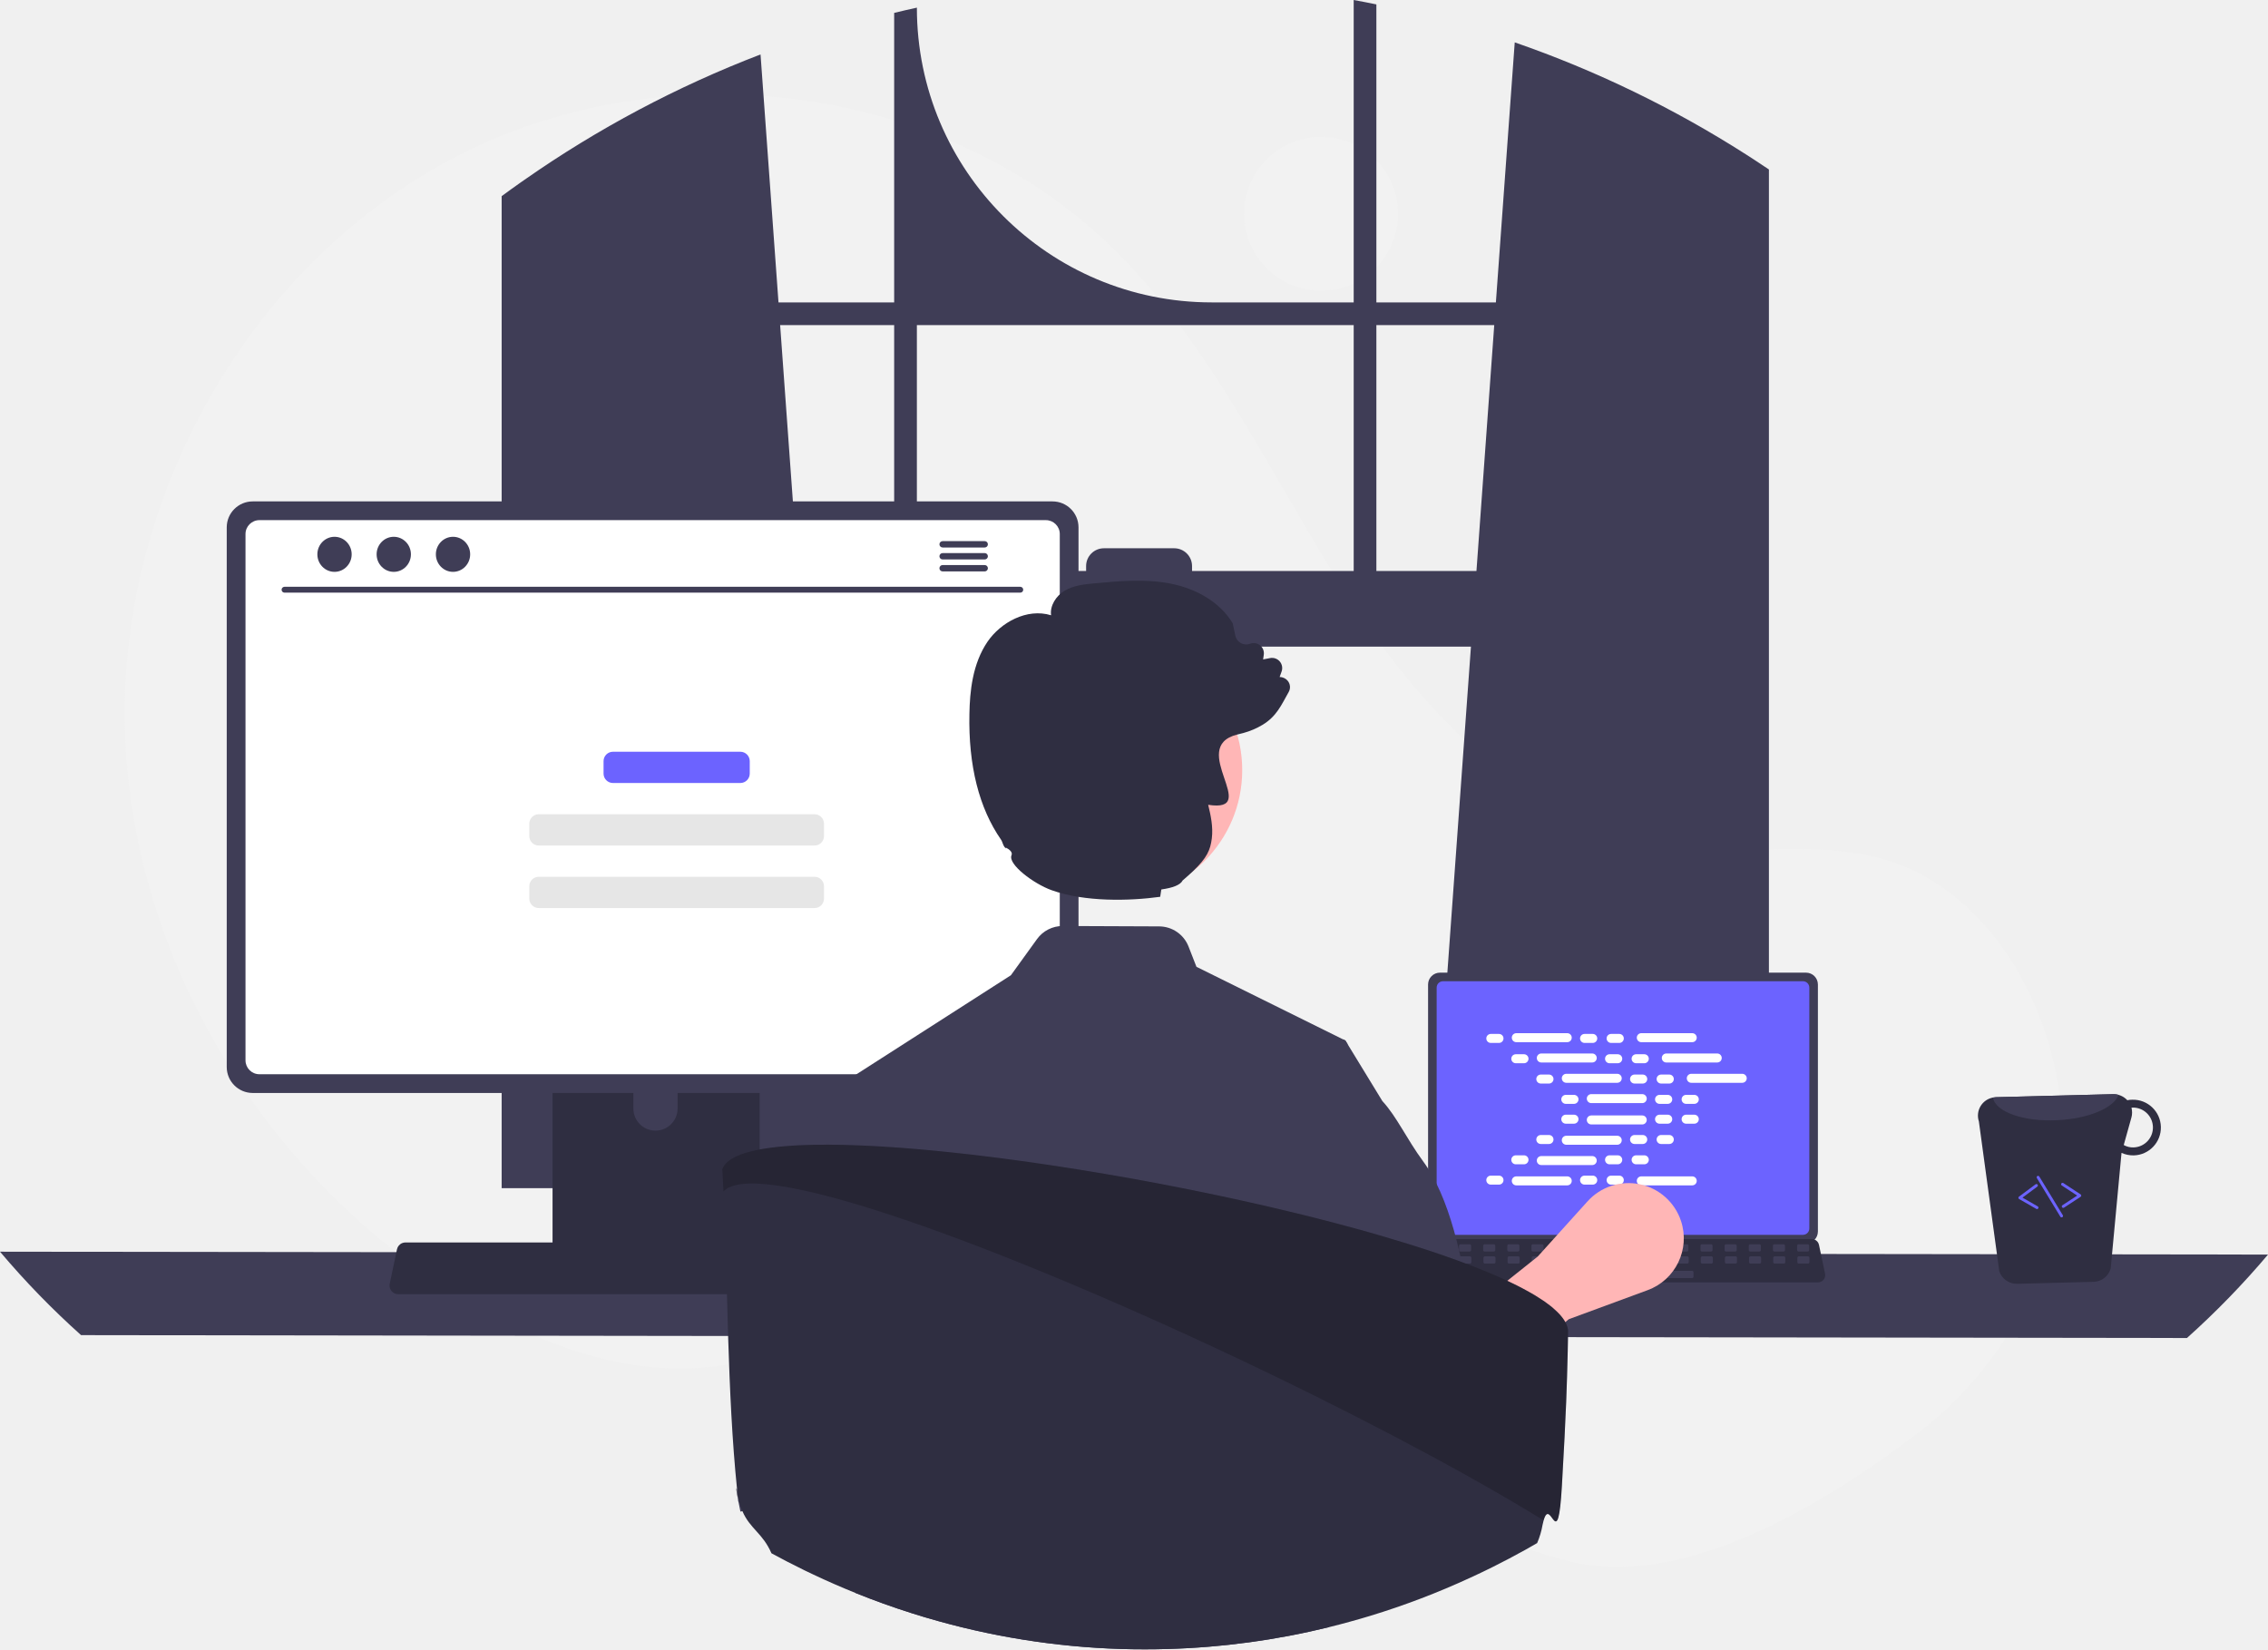
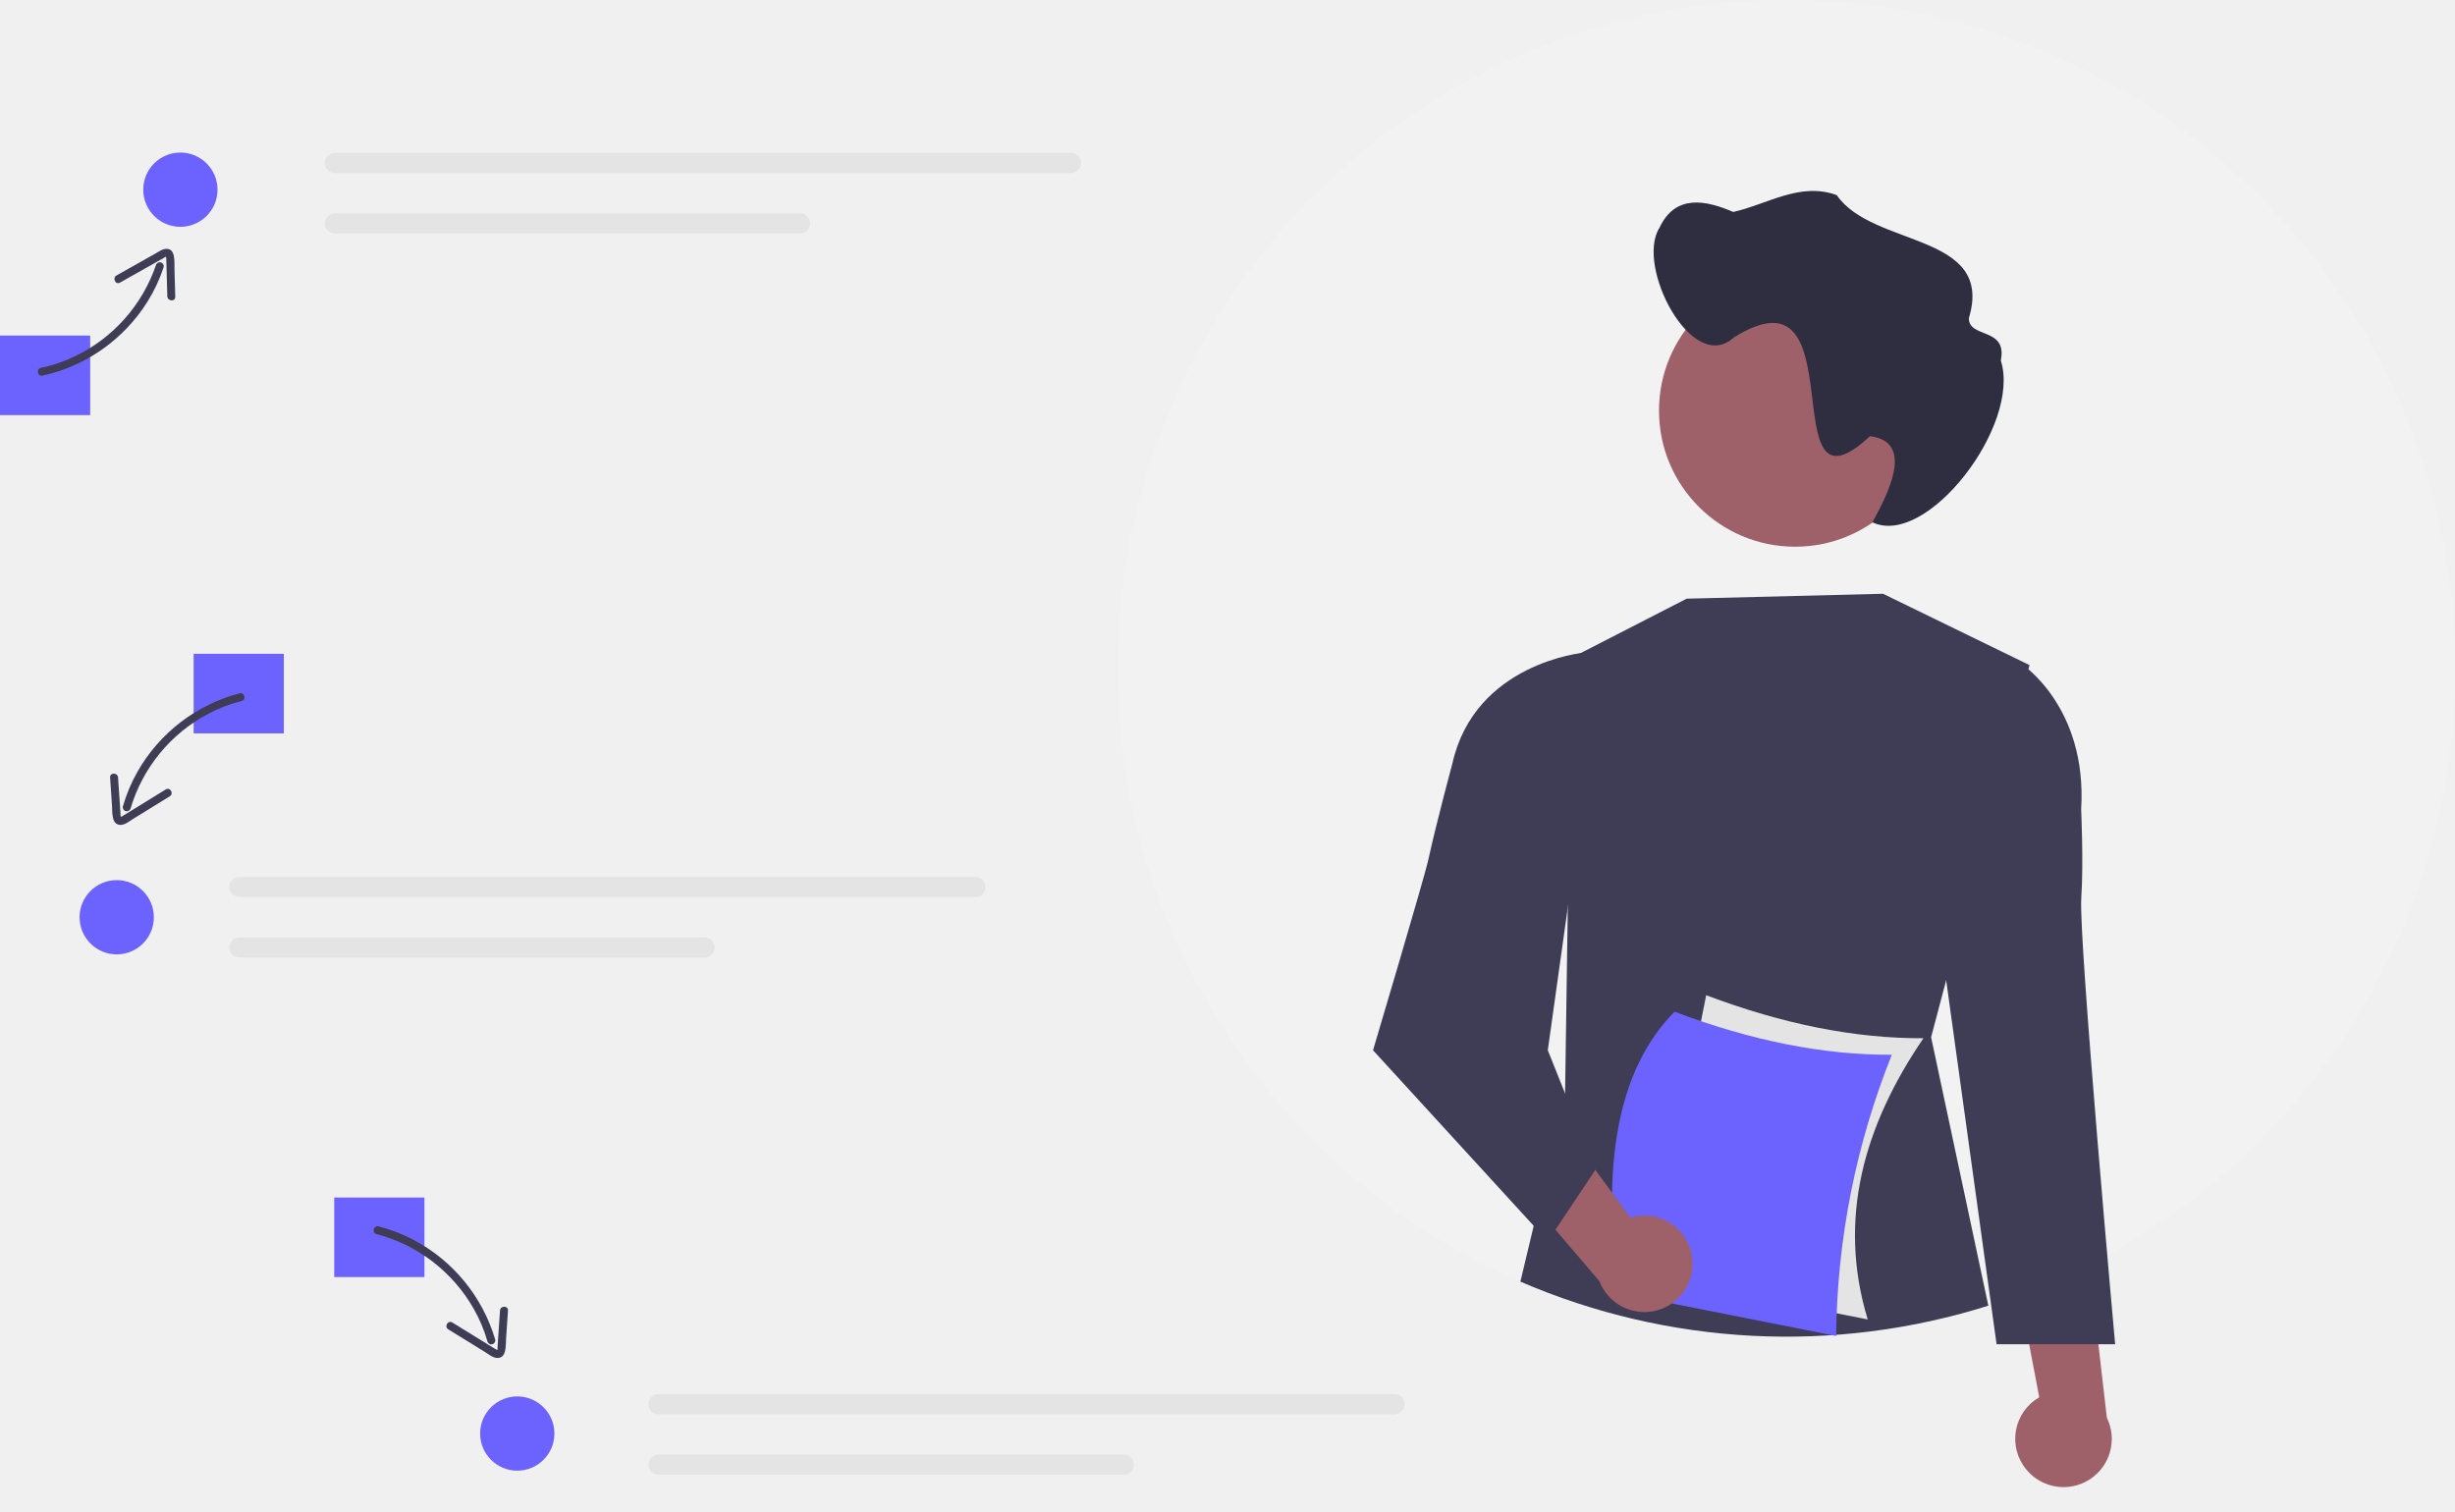
- <svg xmlns="http://www.w3.org/2000/svg" data-name="Layer 1" width="786.82" height="572.258" viewBox="0 0 786.82 572.258">
-   <circle cx="458.321" cy="74.182" r="26.701" fill="#f2f2f2" />
-   <path d="M872.038,661.023c39.688-30.229,58.644-81.025,46.776-129.482q-.442-1.806-.934-3.604c-7.867-28.763-27.332-56.101-55.7-65.291-23.82-7.717-49.82-1.783-74.669-4.851-48.781-6.024-86.601-45.494-113.211-86.819-26.611-41.325-47.062-87.583-82.422-121.724-58.285-56.275-153.362-68.391-225.627-31.76C293.987,254.121,247.955,335.391,249.918,416.386c1.963,80.995,50.046,158.432,119.875,199.517,25.652,15.093,55.321,25.785,84.848,22.044,25.62-3.246,48.899-17.013,74.399-21.1,40.091-6.426,79.927,11.701,114.603,32.824,34.676,21.123,68.17,46.16,107.574,55.952C789.478,715.131,836.881,687.801,872.038,661.023Z" transform="translate(-206.59 -163.8711)" fill="#f2f2f2" />
-   <path d="M815.016,219.191c-.87-.58-1.75-1.13-2.62-1.69a380.24,380.24,0,0,0-80.31-38.93l-6.54,90.22h-41.46v-103.39c-2.61-.54-5.24-1.05-7.87-1.53v104.92H626.946A102.27,102.27,0,0,1,524.676,166.521v-0c-2.64.57-5.26,1.18-7.88,1.83v100.44h-40.13l-6.23-86.03a380.858,380.858,0,0,0-81.94,43.53c-.44.3-.88.61-1.31.91-2.21,1.55-4.39,3.13-6.56,4.73v344.19h118.27l-2.09-28.95-11.5-158.95h231.59l-11.5,158.95-2.09,28.95h116.96v-353.45Q817.656,220.901,815.016,219.191Zm-298.22,142.78h-33.39l-6.17-85.3h39.56Zm159.42,0h-56.08v-1.69a6.18,6.18,0,0,0-6.19-6.18h-24.38a6.178,6.178,0,0,0-6.18,6.18v1.69h-58.71v-85.3h151.54Zm7.87,0v-85.3h40.89l-6.17,85.3Z" transform="translate(-206.59 -163.8711)" fill="#3f3d56" />
-   <path d="M206.59,598.162a289.003,289.003,0,0,0,28.12,28.95l730.58,1a289.003,289.003,0,0,0,28.12-28.95Z" transform="translate(-206.59 -163.8711)" fill="#3f3d56" />
-   <path d="M702.02,505.462v85.704a4.122,4.122,0,0,0,4.119,4.119H833.143a4.122,4.122,0,0,0,4.119-4.119v-85.704a4.124,4.124,0,0,0-4.119-4.115H706.139A4.124,4.124,0,0,0,702.02,505.462Z" transform="translate(-206.59 -163.8711)" fill="#3f3d56" />
-   <path d="M704.999,506.529V590.109a2.205,2.205,0,0,0,2.201,2.201H832.086a2.205,2.205,0,0,0,2.201-2.201V506.529a2.206,2.206,0,0,0-2.201-2.206H707.201A2.206,2.206,0,0,0,704.999,506.529Z" transform="translate(-206.59 -163.8711)" fill="#6c63ff" />
-   <path d="M699.364,607.881a2.47,2.47,0,0,0,1.943.93H837.299a2.502,2.502,0,0,0,2.446-3.016l-2.111-10.027a2.507,2.507,0,0,0-1.558-1.818,2.425,2.425,0,0,0-.888-.168H703.41a2.424,2.424,0,0,0-.888.168,2.507,2.507,0,0,0-1.558,1.818l-2.111,10.027A2.501,2.501,0,0,0,699.364,607.881Z" transform="translate(-206.59 -163.8711)" fill="#2f2e41" />
-   <rect x="830.034" y="595.588" width="4.188" height="2.513" rx="0.488" transform="translate(1457.666 1029.819) rotate(-180)" fill="#3f3d56" />
-   <rect x="821.657" y="595.588" width="4.188" height="2.513" rx="0.488" transform="translate(1440.912 1029.819) rotate(-180)" fill="#3f3d56" />
-   <rect x="813.28" y="595.588" width="4.188" height="2.513" rx="0.488" transform="translate(1424.158 1029.819) rotate(-180)" fill="#3f3d56" />
-   <rect x="804.903" y="595.588" width="4.188" height="2.513" rx="0.488" transform="translate(1407.404 1029.819) rotate(-180)" fill="#3f3d56" />
-   <rect x="796.526" y="595.588" width="4.188" height="2.513" rx="0.488" transform="translate(1390.65 1029.819) rotate(-180)" fill="#3f3d56" />
-   <rect x="788.149" y="595.588" width="4.188" height="2.513" rx="0.488" transform="translate(1373.896 1029.819) rotate(-180)" fill="#3f3d56" />
-   <rect x="779.772" y="595.588" width="4.188" height="2.513" rx="0.488" transform="translate(1357.142 1029.819) rotate(-180)" fill="#3f3d56" />
-   <rect x="771.395" y="595.588" width="4.188" height="2.513" rx="0.488" transform="translate(1340.388 1029.819) rotate(-180)" fill="#3f3d56" />
-   <rect x="763.018" y="595.588" width="4.188" height="2.513" rx="0.488" transform="translate(1323.634 1029.819) rotate(-180)" fill="#3f3d56" />
-   <rect x="754.641" y="595.588" width="4.188" height="2.513" rx="0.488" transform="translate(1306.88 1029.819) rotate(-180)" fill="#3f3d56" />
-   <rect x="746.264" y="595.588" width="4.188" height="2.513" rx="0.488" transform="translate(1290.126 1029.819) rotate(-180)" fill="#3f3d56" />
-   <rect x="737.887" y="595.588" width="4.188" height="2.513" rx="0.488" transform="translate(1273.372 1029.819) rotate(-180)" fill="#3f3d56" />
-   <rect x="729.51" y="595.588" width="4.188" height="2.513" rx="0.488" transform="translate(1256.618 1029.819) rotate(-180)" fill="#3f3d56" />
-   <rect x="721.133" y="595.588" width="4.188" height="2.513" rx="0.488" transform="translate(1239.865 1029.819) rotate(-180)" fill="#3f3d56" />
-   <rect x="712.756" y="595.588" width="4.188" height="2.513" rx="0.488" transform="translate(1223.111 1029.819) rotate(-180)" fill="#3f3d56" />
-   <rect x="704.379" y="595.588" width="4.188" height="2.513" rx="0.488" transform="translate(1206.357 1029.819) rotate(-180)" fill="#3f3d56" />
-   <rect x="830.133" y="599.777" width="4.188" height="2.513" rx="0.488" transform="translate(1457.864 1038.196) rotate(-180)" fill="#3f3d56" />
-   <rect x="821.756" y="599.777" width="4.188" height="2.513" rx="0.488" transform="translate(1441.11 1038.196) rotate(-180)" fill="#3f3d56" />
-   <rect x="813.379" y="599.777" width="4.188" height="2.513" rx="0.488" transform="translate(1424.356 1038.196) rotate(-180)" fill="#3f3d56" />
-   <rect x="805.002" y="599.777" width="4.188" height="2.513" rx="0.488" transform="translate(1407.602 1038.196) rotate(-180)" fill="#3f3d56" />
-   <rect x="796.625" y="599.777" width="4.188" height="2.513" rx="0.488" transform="translate(1390.848 1038.196) rotate(-180)" fill="#3f3d56" />
-   <rect x="788.248" y="599.777" width="4.188" height="2.513" rx="0.488" transform="translate(1374.094 1038.196) rotate(-180)" fill="#3f3d56" />
-   <rect x="779.871" y="599.777" width="4.188" height="2.513" rx="0.488" transform="translate(1357.34 1038.196) rotate(-180)" fill="#3f3d56" />
-   <rect x="771.494" y="599.777" width="4.188" height="2.513" rx="0.488" transform="translate(1340.586 1038.196) rotate(-180)" fill="#3f3d56" />
-   <rect x="763.117" y="599.777" width="4.188" height="2.513" rx="0.488" transform="translate(1323.832 1038.196) rotate(-180)" fill="#3f3d56" />
-   <rect x="754.74" y="599.777" width="4.188" height="2.513" rx="0.488" transform="translate(1307.078 1038.196) rotate(-180)" fill="#3f3d56" />
-   <rect x="746.363" y="599.777" width="4.188" height="2.513" rx="0.488" transform="translate(1290.324 1038.196) rotate(-180)" fill="#3f3d56" />
-   <rect x="737.986" y="599.777" width="4.188" height="2.513" rx="0.488" transform="translate(1273.57 1038.196) rotate(-180)" fill="#3f3d56" />
-   <rect x="729.609" y="599.777" width="4.188" height="2.513" rx="0.488" transform="translate(1256.816 1038.196) rotate(-180)" fill="#3f3d56" />
-   <rect x="721.232" y="599.777" width="4.188" height="2.513" rx="0.488" transform="translate(1240.062 1038.196) rotate(-180)" fill="#3f3d56" />
-   <rect x="712.855" y="599.777" width="4.188" height="2.513" rx="0.488" transform="translate(1223.309 1038.196) rotate(-180)" fill="#3f3d56" />
-   <rect x="704.478" y="599.777" width="4.188" height="2.513" rx="0.488" transform="translate(1206.555 1038.196) rotate(-180)" fill="#3f3d56" />
-   <rect x="760.604" y="604.803" width="33.508" height="2.513" rx="0.488" transform="translate(1348.126 1048.248) rotate(-180)" fill="#3f3d56" />
-   <rect x="515.631" y="358.737" width="5.966" height="3.122" rx="1.561" fill="#fff" />
-   <rect x="548.154" y="358.737" width="5.966" height="3.122" rx="1.561" fill="#fff" />
-   <rect x="557.369" y="358.737" width="5.966" height="3.122" rx="1.561" fill="#fff" />
-   <rect x="524.477" y="358.477" width="20.796" height="3.122" rx="1.561" fill="#fff" />
-   <rect x="567.841" y="358.477" width="20.796" height="3.122" rx="1.561" fill="#fff" />
-   <rect x="524.304" y="365.784" width="5.966" height="3.122" rx="1.561" fill="#fff" />
-   <rect x="556.827" y="365.784" width="5.966" height="3.122" rx="1.561" fill="#fff" />
-   <rect x="566.042" y="365.784" width="5.966" height="3.122" rx="1.561" fill="#fff" />
-   <rect x="533.15" y="365.523" width="20.796" height="3.122" rx="1.561" fill="#fff" />
-   <rect x="576.514" y="365.523" width="20.796" height="3.122" rx="1.561" fill="#fff" />
-   <rect x="532.977" y="372.83" width="5.966" height="3.122" rx="1.561" fill="#fff" />
-   <rect x="565.5" y="372.83" width="5.966" height="3.122" rx="1.561" fill="#fff" />
-   <rect x="574.715" y="372.83" width="5.966" height="3.122" rx="1.561" fill="#fff" />
-   <rect x="541.823" y="372.57" width="20.796" height="3.122" rx="1.561" fill="#fff" />
-   <rect x="585.187" y="372.57" width="20.796" height="3.122" rx="1.561" fill="#fff" />
-   <rect x="541.649" y="379.877" width="5.966" height="3.122" rx="1.561" fill="#fff" />
-   <rect x="574.172" y="379.877" width="5.966" height="3.122" rx="1.561" fill="#fff" />
-   <rect x="583.387" y="379.877" width="5.966" height="3.122" rx="1.561" fill="#fff" />
-   <rect x="550.496" y="379.617" width="20.796" height="3.122" rx="1.561" fill="#fff" />
-   <rect x="548.154" y="407.898" width="5.966" height="3.122" rx="1.561" fill="#fff" />
-   <rect x="557.369" y="407.898" width="5.966" height="3.122" rx="1.561" fill="#fff" />
-   <rect x="567.841" y="408.158" width="20.796" height="3.122" rx="1.561" fill="#fff" />
-   <rect x="515.631" y="407.898" width="5.966" height="3.122" rx="1.561" fill="#fff" />
-   <rect x="524.477" y="408.158" width="20.796" height="3.122" rx="1.561" fill="#fff" />
-   <rect x="524.304" y="400.851" width="5.966" height="3.122" rx="1.561" fill="#fff" />
-   <rect x="556.827" y="400.851" width="5.966" height="3.122" rx="1.561" fill="#fff" />
-   <rect x="566.042" y="400.851" width="5.966" height="3.122" rx="1.561" fill="#fff" />
-   <rect x="533.15" y="401.111" width="20.796" height="3.122" rx="1.561" fill="#fff" />
-   <rect x="532.977" y="393.804" width="5.966" height="3.122" rx="1.561" fill="#fff" />
-   <rect x="565.5" y="393.804" width="5.966" height="3.122" rx="1.561" fill="#fff" />
-   <rect x="574.715" y="393.804" width="5.966" height="3.122" rx="1.561" fill="#fff" />
-   <rect x="541.823" y="394.064" width="20.796" height="3.122" rx="1.561" fill="#fff" />
-   <rect x="541.649" y="386.758" width="5.966" height="3.122" rx="1.561" fill="#fff" />
-   <rect x="574.172" y="386.758" width="5.966" height="3.122" rx="1.561" fill="#fff" />
-   <rect x="583.387" y="386.758" width="5.966" height="3.122" rx="1.561" fill="#fff" />
-   <rect x="550.496" y="387.018" width="20.796" height="3.122" rx="1.561" fill="#fff" />
-   <path d="M711.507,654.353l-13.35-21.102,41.902-33.403,17.295-19.161a19.161,19.161,0,0,1,32.418,6.828h0a19.161,19.161,0,0,1-11.57,23.991l-27.349,10.075Z" transform="translate(-206.59 -163.8711)" fill="#ffb6b6" />
-   <path d="M398.28,501.352v102.56h71.85v-102.56a3.448,3.448,0,0,0-2.43-3.3,3.175,3.175,0,0,0-1.03-.16H401.75A3.463,3.463,0,0,0,398.28,501.352Zm28.04,35.24a7.67,7.67,0,0,1,15.34,0v11.9a7.67,7.67,0,0,1-15.34,0Z" transform="translate(-206.59 -163.8711)" fill="#2f2e41" />
-   <path d="M398.06,600.632v9.89a1.946,1.946,0,0,0,1.93,1.94h68.43a1.94,1.94,0,0,0,1.93-1.94v-9.89Z" transform="translate(-206.59 -163.8711)" fill="#3f3d56" />
-   <path d="M285.25,346.832V534.092a9.007,9.007,0,0,0,9,9h277.5a9.007,9.007,0,0,0,9-9V346.832a9.011,9.011,0,0,0-9-8.99H294.25A9.012,9.012,0,0,0,285.25,346.832Z" transform="translate(-206.59 -163.8711)" fill="#3f3d56" />
-   <path d="M291.76,349.162v182.62a4.818,4.818,0,0,0,4.81,4.81H569.44a4.818,4.818,0,0,0,4.81-4.81v-182.62a4.82,4.82,0,0,0-4.81-4.82H296.57A4.821,4.821,0,0,0,291.76,349.162Z" transform="translate(-206.59 -163.8711)" fill="#fff" />
-   <path d="M342.4,611.792a2.948,2.948,0,0,0,2.32,1.11h162.34a2.987,2.987,0,0,0,2.92-3.6l-2.52-11.97a2.993,2.993,0,0,0-1.86-2.17,2.895,2.895,0,0,0-1.06-.2H347.23a2.894,2.894,0,0,0-1.06.2,2.992,2.992,0,0,0-1.86,2.17l-2.52,11.97A2.985,2.985,0,0,0,342.4,611.792Z" transform="translate(-206.59 -163.8711)" fill="#2f2e41" />
-   <path d="M560.585,369.499H305.261a1.016,1.016,0,0,1,0-2.031H560.585a1.016,1.016,0,0,1,0,2.031Z" transform="translate(-206.59 -163.8711)" fill="#3f3d56" />
-   <ellipse cx="116.051" cy="192.33" rx="5.95" ry="6.083" fill="#3f3d56" />
-   <ellipse cx="136.607" cy="192.33" rx="5.95" ry="6.083" fill="#3f3d56" />
-   <ellipse cx="157.163" cy="192.33" rx="5.95" ry="6.083" fill="#3f3d56" />
-   <path d="M548.206,351.622h-14.6a1.105,1.105,0,0,0,0,2.21h14.6a1.105,1.105,0,0,0,0-2.21Z" transform="translate(-206.59 -163.8711)" fill="#3f3d56" />
-   <path d="M548.206,355.772h-14.6a1.105,1.105,0,0,0,0,2.21h14.6a1.105,1.105,0,0,0,0-2.21Z" transform="translate(-206.59 -163.8711)" fill="#3f3d56" />
-   <path d="M548.206,359.922h-14.6a1.105,1.105,0,0,0,0,2.21h14.6a1.105,1.105,0,0,0,0-2.21Z" transform="translate(-206.59 -163.8711)" fill="#3f3d56" />
-   <path d="M900.186,604.972a6.416,6.416,0,0,0,6.183,4.331l26.492-.682a6.329,6.329,0,0,0,5.981-4.657l3.749-40.087a9.794,9.794,0,0,0,4.238.871,9.661,9.661,0,1,0-.485-19.317,8.184,8.184,0,0,0-1.736.181,6.548,6.548,0,0,0-4.874-2.103l-40.751,1.052a5.853,5.853,0,0,0-1.005.125,6.365,6.365,0,0,0-4.873,8.265Zm43.173-43.817,2.668-9.553a6.506,6.506,0,0,0,.02-3.375c.129-0.0.244-.062.373-.062a6.91,6.91,0,0,1,.324,13.817A6.505,6.505,0,0,1,943.359,561.156Z" transform="translate(-206.59 -163.8711)" fill="#2f2e41" />
-   <path d="M897.978,544.686c.868,4.964,10.629,8.454,22.366,7.847,10.793-.497,19.617-4.287,21.234-8.778a6.025,6.025,0,0,0-1.844-.246l-40.751,1.052A5.853,5.853,0,0,0,897.978,544.686Z" transform="translate(-206.59 -163.8711)" fill="#3f3d56" />
-   <path d="M922.494,582.944a.497.497,0,0,0,.151-.066l5.753-3.766a.499.499,0,0,0,0-.836l-5.98-3.917a.5.5,0,1,0-.548.836l5.341,3.498-5.114,3.348a.5.5,0,0,0,.396.903Z" transform="translate(-206.59 -163.8711)" fill="#6c63ff" />
-   <path d="M913.408,583.363a.5.5,0,0,0,.126-.918l-5.303-3.04,5.126-3.807a.5.5,0,1,0-.596-.802l-5.739,4.263a.5.5,0,0,0,.049.835l5.965,3.42A.5.5,0,0,0,913.408,583.363Z" transform="translate(-206.59 -163.8711)" fill="#6c63ff" />
-   <path d="M921.922,586.244a.482.482,0,0,0,.137-.058.5.5,0,0,0,.168-.687l-8.155-13.408a.5.5,0,0,0-.854.521l8.155,13.408A.5.5,0,0,0,921.922,586.244Z" transform="translate(-206.59 -163.8711)" fill="#6c63ff" />
-   <rect x="209.385" y="260.827" width="50.719" height="10.846" rx="3.264" fill="#6c63ff" />
-   <rect x="183.626" y="282.519" width="102.236" height="10.846" rx="3.264" fill="#e6e6e6" />
-   <rect x="183.626" y="304.21" width="102.236" height="10.846" rx="3.264" fill="#e6e6e6" />
-   <path d="M497.301,540.717l.217.684.011.023,6.525,19.838,7.506,22.861,14.123,42.961.137,6.673v.023l1.049,53.684-2.909,7.278,3.274,11.932s-1.506-18.037-9.582-7.679c-4.574,5.886-9.925,11.91-14.317,17.556q9.6,3.884,19.507,7.027c1.426.456,2.863.89,4.301,1.323q.462.137.924.274a266.863,266.863,0,0,0,67.351,10.826c1.186.034,2.35.057,3.479.08.399.011.787.023,1.175.023,1.278.011,2.544.023,3.822.023q3.867,0,7.7-.114a266.853,266.853,0,0,0,56.091-7.586c-.125-7.586-.468-16.45-.958-25.918-.228-4.643-5.35-9.674-5.658-14.533-.217-3.65,4.381-7.084,4.141-10.792-1.551-22.827-3.491-14.064-4.928-30.229q-.222-2.379-.411-4.552c-.924-10.381-1.563-16.872-1.563-16.872l6.137-38.683,9.639-60.734-.742-1.221-.833-.411-50.844-25.165-2.761-7.073a10.979,10.979,0,0,0-10.141-6.947l-33.493-.137a10.931,10.931,0,0,0-8.909,4.529l-9.069,12.56Z" transform="translate(-206.59 -163.8711)" fill="#3f3d56" />
-   <path d="M533.407,617.525,525.82,633.758l-5.179,11.088-8.909,46.646-4.46,4.734L503.45,679.467l-39.998,8.881c-1.312-7.29-.351.247-1.161-7.75.228-.228.468-.456.707-.685.639-.593,1.175-1.152,1.164-1.688-.456-27.584.913-74.526,12.343-102.966a60.053,60.053,0,0,1,7.027-13.107c.228-.308.445-.616.662-.924,5.27-7.381,8.601-14.647,13.324-19.815v-.011a.53.53,0,0,0,.08-.08.157.157,0,0,0,.046-.034l32.443-17.203,1.392,39.105.992,28.109Z" transform="translate(-206.59 -163.8711)" fill="#3f3d56" />
-   <path d="M650.391,622.135l9.476,20.275,3.307,7.061,8.907,46.642,4.446,4.723,3.83-16.755,1.8-.369,32.459-6.722,9.461,30.046a17.984,17.984,0,0,0-3.261-22.506c-.646-.585-1.184-1.154-1.169-1.692.538-32.443-1.446-91.684-19.367-116.066-5.692-7.738-9.107-15.445-14.076-20.829-.015-.015-.015-.031-.031-.031L674.081,526.114l-.738-1.215-.831-.415Z" transform="translate(-206.59 -163.8711)" fill="#3f3d56" />
-   <circle id="a657ec4b-47ce-4d2a-9c58-81a811696ca9" data-name="Ellipse 5" cx="386.397" cy="267.201" r="44.558" fill="#ffb6b6" />
-   <path d="M653.212,399.948a3.759,3.759,0,0,0-2.69-1.19l.67-1.86a3.528,3.528,0,0,0-3.96-4.7l-2.44.47.23-1.63a3.534,3.534,0,0,0-4.73-3.82,3.766,3.766,0,0,1-3.24-.23,3.846,3.846,0,0,1-1.92-2.61l-.85-4.1-.09-.22c-4.14-6.9-12.1-11.92-21.84-13.76-8.67-1.65-17.56-.81-26.13-.02-3.4.32-7.24.68-10.44,2.64-2.72,1.68-5.02,5.04-4.55,8.43-8.45-2.59-17.51,2.58-22,9.1-5.32,7.76-6.19,17.48-6.33,25.08-.38,17.98,3.33,32.69,11,43.73.56.8.7,2.47,1.81,3.03l-.23-.37c1.24.62,2.5,1.62,2.03,2.69-1.35,3.08,7.62,9.89,13.94,12.14,11.53,4.11,26.86,3.76,37.64,2.28l.38-2.55c3.89-.53,6.63-1.54,7.4-3.12,1.36-1.16,2.52-2.2,3.53-3.16l.01-.01c.02-.02.06-.05.08-.07,4.87-4.67,6-7.33,6.51-11.38.49-3.97-.38-8-1.27-11.63,18.74,2.9-7.38-19.96,10.08-24.38a5.434,5.434,0,0,1,.61-.15c.51-.12,1.02-.24,1.51-.38a26.448,26.448,0,0,0,6.72-2.87c4.88-2.97,6.49-6.91,9.01-11.35A3.427,3.427,0,0,0,653.212,399.948Z" transform="translate(-206.59 -163.8711)" fill="#2f2e41" />
-   <path d="M750.582,625.308c-.01,1.75-.03,4.2-.11,7.23q-.015.63-.03,1.29c-.13,5.57-.26,10.24-.47,15.43-.01.36-.02.71-.04,1.07-.28,7.24-.72,15.67-1.48,29.02-1.41,24.66-3.87,3.39-6.34,12.04-.12.43-.25.94-.37,1.54a27.916,27.916,0,0,1-1.88,6.33c-1.31.78-2.66,1.53-3.99,2.28-3.79,2.11-7.64,4.14-11.52,6.07-2.18,1.08-4.37,2.14-6.57,3.16-.35.16-.69.32-1.03.47a270.887,270.887,0,0,1-34.75,13.26c-2.32.7-4.63,1.38-6.97,2.01-2.44.68-4.88,1.32-7.35,1.92a266.893,266.893,0,0,1-56.09,7.59c-2.55.08-5.12.11-7.7.11-1.28,0-2.54-.01-3.82-.02-.39,0-.78-.01-1.17-.02-1.13-.03-2.3-.05-3.48-.08a266.663,266.663,0,0,1-67.35-10.83l-.93-.27c-1.44-.44-2.87-.87-4.3-1.33q-9.9-3.135-19.51-7.02-7.335-2.955-14.5-6.34a.339.339,0,0,1-.12-.06c-1-.46-2.01-.94-3.01-1.43-.13-.07-.27-.14-.41-.21q-5.595-2.73-11.07-5.72c-3.07-7.05-7.39-8.4-10.07-14.6a25.874,25.874,0,0,1-1.68-5.74c0-.02-.01-.04-.01-.07.28,3.72-1.19-6.6-.01-.04-.01-.12-.02-.25-.03-.4-.03-.36-.07-.8-.13-1.35-3.43-33.49-3.21-71.79-4.7-103.35q-.15-3.06-.31-5.86c-.03-.62-.07-1.23-.11-1.83.07-.18.15-.37.24-.55a1.002,1.002,0,0,1,.07-.15,1.623,1.623,0,0,1,.1-.18c.02-.03.05-.07.07-.1a.917.917,0,0,1,.05-.1c.09-.14.19-.29.3-.43.05-.06.09-.11.14-.16a.808.808,0,0,1,.12-.14.637.637,0,0,1,.11-.13c.04-.04.08-.09.13-.14a.302.302,0,0,1,.08-.08,2.033,2.033,0,0,1,.26-.25,9.624,9.624,0,0,1,1.14-.9c.14-.09.29-.18.43-.28a19.135,19.135,0,0,1,3.17-1.52c.38-.14.76-.27,1.17-.41.15-.04.29-.09.44-.14.22-.07.44-.14.67-.19,1.14-.34,2.37-.63,3.7-.9.16-.03.33-.06.5-.1.24-.05.49-.09.74-.13.34-.06.69-.12,1.04-.18,2.97-.47,6.34-.82,10.06-1.05q.525-.03,1.05-.06c.41-.02.82-.04,1.24-.06.35-.02.71-.03,1.07-.04.35-.02.71-.03,1.08-.04,1.01-.03,2.05-.06,3.11-.08,3.02-.06,6.2-.04,9.54.03,1.55.04,3.13.08,4.75.15.11,0,.21.01.31.01,1.41.05,2.83.11,4.29.19,1.02.05,2.05.1,3.08.16.97.06,1.95.12,2.94.19.77.04,1.54.1,2.32.15.66.05,1.32.1,1.98.14l.9.06c.49.04.98.07,1.48.12,1.1.09,2.2.18,3.32.27,1.11.1,2.24.2,3.37.3s2.27.21,3.41.32c.12.01.23.02.34.03,1.04.11,2.08.21,3.13.32.24.02.49.04.73.07,1.001.101,2.022.218,3.032.326.31.033.618.066.929.1.791.086,1.572.161,2.368.254,1.05.12,2.12.23,3.16.37.81.09,1.62.18,2.43.28,1.27.15,2.56.31,3.85.48.49.06.98.12,1.47.19,3.68.46,7.4.97,11.18,1.5,5.73.81,11.55,1.69,17.41,2.64q8.805,1.425,17.71,3.01c1.5.27,3,.54,4.51.82q1.02.195,2.04.39c1.16.21,2.32.43,3.48.65,1.16.22,2.32.44,3.48.67,1.38.27,2.77.54,4.15.81,9.09,1.8,18.13,3.72,26.95,5.73,1.45.33,2.9.67,4.34,1q4.32,1.005,8.56,2.04c.78.18,1.55.37,2.32.56,1.92.48,3.84.96,5.73,1.45l.33.09c1.39.34,2.75.69,4.11,1.05q4.815,1.26,9.47,2.55,3.09.855,6.11,1.73c3.01.87,5.96,1.75,8.83,2.64.71.22,1.42.44,2.12.65,2.1.65,4.17,1.31,6.18,1.97,1.6.52,3.16,1.05,4.7,1.58q2.31.795,4.53,1.59c.95.34,1.89.7,2.83,1.04,1.35.5,2.68,1,3.98,1.5.4.15.79.31,1.18.46.25.11.49.2.73.3.47.19.95.37,1.41.56.47.18.93.37,1.39.57.45.18.91.37,1.35.56.45.18.89.37,1.33.57.37.15.73.31,1.08.47.71.31,1.42.62,2.11.94.34.16.68.31,1.02.47l.78.36c.11.06.22.11.33.16.25.12.51.25.76.37.58.27,1.15.56,1.71.83.75.38,1.48.76,2.18,1.13.71.38,1.4.76,2.06,1.13.11.06.21.12.32.18.15.08.3.17.45.25.51.29,1,.59,1.49.88.96.59,1.87,1.17,2.72,1.75.19.13.37.26.56.38.63.45,1.23.89,1.79,1.34,0,.01,0,.01.01.01.19.14.37.29.55.43.15.14.31.26.46.4.52.45,1,.88,1.44,1.32a5.667,5.667,0,0,1,.42.43,1.208,1.208,0,0,1,.16.16c.2.2.38.4.55.6a.553.553,0,0,1,.07.09c.24.28.46.56.67.84.1.14.21.28.3.42.12.17.24.35.34.52.09.14.17.29.25.43a7.257,7.257,0,0,1,.54,1.13,5.241,5.241,0,0,1,.27.82A5.844,5.844,0,0,1,750.582,625.308Z" transform="translate(-206.59 -163.8711)" fill="#2f2e41" />
-   <path d="M750.582,625.308c-.01,1.75-.03,4.2-.11,7.23-.01.42-.03.85-.04,1.29-.1,4.25-.25,9.5-.46,15.43-.01.36-.02.71-.04,1.07-.28,7.24-.72,15.67-1.48,29.02-1.41,24.66-3.87,3.39-6.34,12.04-6.86-4.22-14.38-8.64-22.42-13.18q-2.175-1.23-4.39-2.47c-16.08-8.97-34.04-18.37-52.79-27.68-.74-.37-1.49-.74-2.23-1.1-42.95-21.23-89.83-41.88-127.81-55.66-7.33-2.66-14.33-5.06-20.91-7.17-13.86-4.43-25.84-7.53-35.06-8.87-9.6-1.4-16.23-.9-18.91,1.99q-.15-3.06-.31-5.86-.06-.93-.12-1.83c.062-.165.142-.322.22-.48.011-.023.019-.047.03-.07a1.002,1.002,0,0,1,.07-.15,1.623,1.623,0,0,1,.1-.18,1.06,1.06,0,0,1,.12-.2c.09-.14.19-.29.3-.43a3.483,3.483,0,0,1,.26-.3.637.637,0,0,1,.11-.13c.04-.04.08-.09.13-.14a.302.302,0,0,1,.08-.08,2.033,2.033,0,0,1,.26-.25,9.624,9.624,0,0,1,1.14-.9c.14-.09.29-.18.43-.28a19.135,19.135,0,0,1,3.17-1.52c.38-.14.76-.27,1.17-.41.15-.04.29-.09.44-.14.22-.07.44-.14.67-.19,1.14-.34,2.37-.63,3.7-.9.4-.08.82-.16,1.24-.23.34-.06.69-.12,1.04-.18,2.97-.47,6.34-.82,10.06-1.05q.525-.03,1.05-.06c.41-.02.82-.04,1.24-.06.35-.02.71-.03,1.07-.04.35-.02.71-.03,1.08-.04,1.01-.03,2.05-.06,3.11-.08,3.02-.05,6.2-.03,9.54.04,1.55.03,3.13.08,4.75.15.1,0,.21.01.31.01,1.41.04,2.84.11,4.29.18,1.02.05,2.05.1,3.08.16.97.06,1.95.12,2.94.19.77.04,1.54.1,2.32.15.66.05,1.32.1,1.98.14.79.06,1.58.12,2.38.18,1.1.09,2.2.18,3.32.27,1.11.1,2.24.2,3.37.3s2.27.21,3.41.32c.12.01.23.02.34.03,1.04.11,2.08.21,3.13.32q8.73.885,17.97,2.07,5.52.705,11.18,1.51c5.73.81,11.55,1.69,17.41,2.63q8.805,1.425,17.71,3.01c1.5.27,3,.54,4.51.82q2.76.51,5.52,1.04c1.16.22,2.32.44,3.48.67,1.38.27,2.77.54,4.15.81,9.09,1.8,18.13,3.72,26.95,5.73,1.45.33,2.9.67,4.34,1q4.32,1.005,8.56,2.04c.78.19,1.55.38,2.32.57q2.895.72,5.73,1.44v.01c.11.02.22.05.33.08,1.38.35,2.75.7,4.11,1.06q4.815,1.26,9.47,2.54c2.06.58,4.1,1.15,6.11,1.73,3.01.88,5.96,1.76,8.83,2.64.71.22,1.42.44,2.12.65q3.15.99,6.18,1.97c1.6.52,3.16,1.05,4.7,1.58q2.31.795,4.53,1.59c.96.34,1.9.69,2.83,1.03,1.36.5,2.68,1,3.98,1.51.4.15.79.31,1.18.46.73.28,1.44.57,2.14.86.47.18.93.37,1.39.57.45.18.91.37,1.35.56.45.18.89.37,1.33.57.37.15.73.31,1.08.47.71.31,1.42.62,2.11.94.34.16.68.31,1.02.47l.78.36c.11.06.22.11.33.16.85.4,1.67.8,2.47,1.2.75.38,1.48.76,2.18,1.13.83.44,1.62.87,2.38,1.31.15.08.3.17.45.25.51.29,1,.59,1.49.88.96.59,1.87,1.17,2.72,1.75.84.58,1.62,1.15,2.35,1.72,0,.01,0,.01.01.01.35.28.69.56,1.01.83.52.45,1,.88,1.44,1.32a5.667,5.667,0,0,1,.42.43,1.208,1.208,0,0,1,.16.16c.21.23.42.46.62.69.24.28.46.56.67.84.1.14.21.28.3.42.12.17.24.35.34.52.09.14.17.29.25.43a7.257,7.257,0,0,1,.54,1.13,6.053,6.053,0,0,1,.27.82A5.844,5.844,0,0,1,750.582,625.308Z" transform="translate(-206.59 -163.8711)" opacity="0.2" />
+ <svg xmlns="http://www.w3.org/2000/svg" data-name="Layer 1" width="925.492" height="570" viewBox="0 0 925.492 570">
+   <rect x="738.492" y="540" width="34" height="30" fill="#f0f0f0" />
+   <path d="M1062.746,417A251.967,251.967,0,0,1,931.656,638.16c-2.25,1.23-4.53,2.43-6.82,3.59a246.249,246.249,0,0,1-26.17,11.48q-5.34,2.01-10.79,3.74c-.35.12-.71.24-1.06.34A251.509,251.509,0,0,1,672.966,628.03q-6.285-4.11-12.31-8.58c-2.27-1.69-4.51-3.41-6.72-5.18q-9.375-7.44-18-15.77A251.213,251.213,0,0,1,558.746,417c0-139.18,112.82-252,252-252S1062.746,277.82,1062.746,417Z" transform="translate(-137.2542 -165)" fill="#f2f2f2" />
+   <path d="M870.926,534.6l-5.68,21.48,21.57,101.23a253.045,253.045,0,0,1-176.4-9.07l16.84-70.61.56-38.3,1.83-126.29.46-.24a.359.359,0,0,1,.09-.04l42.9-22.03,74.02-1.85,55.23,26.9-.42,1.57Z" transform="translate(-137.2542 -165)" fill="#3f3d56" />
+   <path d="M901.19,719.144a18.077,18.077,0,0,1,4.826-27.296l-12.015-63.107,30.814,12.841,6.685,57.959a18.175,18.175,0,0,1-30.311,19.603Z" transform="translate(-137.2542 -165)" fill="#9e616a" />
+   <path d="M891.212,417.744l7.906-2.573s25.081,16.096,22.694,55.012c0,0,.94,20.138.042,33.54C920.826,519.095,934.625,671.851,934.625,671.851H889.932L870.779,533.518Z" transform="translate(-137.2542 -165)" fill="#3f3d56" />
+   <path d="M865.289,319.83a51.311,51.311,0,1,1-51.311-51.311h0a51.183,51.183,0,0,1,51.311,51.055Q865.289,319.702,865.289,319.83Z" transform="translate(-137.2542 -165)" fill="#9e616a" />
+   <path d="M762.838,250.91c6.011-12.925,17.643-10.37,27.816-5.989,12.883-2.858,25.135-11.413,39.015-6.353,13.673,19.886,59.578,14.035,49.812,46.41-.013,7.758,14.598,3.242,12.047,15.948,7.74,24.451-27.937,70.758-48.418,61.007,5.065-9.283,16.636-30.369-.914-32.46-37.752,35.127-3.895-66.89-51.33-37.222C775.16,306.624,753.658,265.287,762.838,250.91Z" transform="translate(-137.2542 -165)" fill="#2f2e41" />
+   <path d="M841.358,662.505l-81.906-16.222L780.453,540.243q43.472,16.442,81.906,16.222C839.967,589.306,829.794,624.569,841.358,662.505Z" transform="translate(-137.2542 -165)" fill="#e4e4e4" />
+   <path d="M829.448,668.733,747.542,652.511c-6.724-48.039-.612-84.208,21.002-106.039q43.471,16.442,81.906,16.222A292.101,292.101,0,0,0,829.448,668.733Z" transform="translate(-137.2542 -165)" fill="#6c63ff" />
+   <path d="M775.18,639.195a18.077,18.077,0,0,0-23.277-15.051l-38.039-51.767-11.575,31.311,37.897,44.359a18.175,18.175,0,0,0,34.995-8.852Z" transform="translate(-137.2542 -165)" fill="#9e616a" />
+   <path d="M741.074,415.771l-6.89-4.654S693.183,414.935,684.746,453c0,0-6.167,22.87-9,36-1.457,6.753-20.885,72-20.885,72L720.746,633l18-27-18-45Z" transform="translate(-137.2542 -165)" fill="#3f3d56" />
+   <rect y="126.519" width="34" height="30" fill="#6c63ff" />
+   <rect x="73" y="246.519" width="34" height="30" fill="#6c63ff" />
+   <rect x="126" y="451.519" width="34" height="30" fill="#6c63ff" />
+   <path d="M263.501,222.649a3.8,3.8,0,0,0,0,7.6H540.954a3.8,3.8,0,0,0,0-7.6Z" transform="translate(-137.2542 -165)" fill="#e4e4e4" />
+   <path d="M263.501,245.45a3.8,3.8,0,1,0-.016,7.6H438.893a3.8,3.8,0,1,0,0-7.6Z" transform="translate(-137.2542 -165)" fill="#e4e4e4" />
+   <path d="M227.501,495.649a3.8,3.8,0,0,0,0,7.6H504.954a3.8,3.8,0,0,0,0-7.6Z" transform="translate(-137.2542 -165)" fill="#e4e4e4" />
+   <path d="M227.501,518.45a3.8,3.8,0,1,0-.016,7.6H402.893a3.8,3.8,0,1,0,0-7.6Z" transform="translate(-137.2542 -165)" fill="#e4e4e4" />
+   <path d="M385.501,690.649a3.8,3.8,0,0,0,0,7.6H662.954a3.8,3.8,0,0,0,0-7.6Z" transform="translate(-137.2542 -165)" fill="#e4e4e4" />
+   <path d="M385.501,713.45a3.8,3.8,0,1,0-.016,7.6H560.893a3.8,3.8,0,1,0,0-7.6Z" transform="translate(-137.2542 -165)" fill="#e4e4e4" />
+   <path d="M153.242,306.655a62.555,62.555,0,0,0,39.669-28.008,59.945,59.945,0,0,0,6.013-12.829,1.501,1.501,0,0,0-2.84-.968,59.529,59.529,0,0,1-30.728,34.563,56.357,56.357,0,0,1-12.675,4.295c-1.89.399-1.333,3.346.561,2.947Z" transform="translate(-137.2542 -165)" fill="#3f3d56" />
+   <path d="M182.472,271.562q8.112-4.568,16.223-9.137c.251-.14.952-.672,1.214-.608-.21-.051-.019.105-.013.295.008.256.041.515.05.773.059,1.579.087,3.16.131,4.74l.251,9.085c.053,1.912,3.047,2.14,2.993.205L203.027,266.25c-.068-2.444.544-7.865-3.416-7.397-1.429.169-2.75,1.17-3.969,1.857l-4.938,2.781-9.522,5.363c-1.677.944-.394,3.657,1.29,2.709Z" transform="translate(-137.2542 -165)" fill="#3f3d56" />
+   <path d="M227.562,426.413a62.547,62.547,0,0,0-38.49,29.574,59.854,59.854,0,0,0-5.489,13.052,1.501,1.501,0,0,0,2.893.798,59.554,59.554,0,0,1,29.383-35.754,56.32,56.32,0,0,1,12.5-4.778c1.871-.472,1.078-3.366-.798-2.893Z" transform="translate(-137.2542 -165)" fill="#3f3d56" />
+   <path d="M199.745,462.653l-15.677,9.665c-.269.166-.533.346-.812.494-.278.146-.563.142-.384.318-.242-.238-.18-1.119-.198-1.388l-.305-4.534-.611-9.068c-.129-1.916-3.13-1.93-3,0l.717,10.645c.163,2.424-.288,7.44,3.422,7.238,1.652-.09,3.226-1.447,4.58-2.282l4.479-2.761,9.303-5.735c1.641-1.011.135-3.607-1.514-2.59Z" transform="translate(-137.2542 -165)" fill="#3f3d56" />
+   <path d="M279.149,630.306a59.547,59.547,0,0,1,36.697,28.195,56.297,56.297,0,0,1,5.186,12.336,1.501,1.501,0,0,0,2.893-.798,62.541,62.541,0,0,0-30.762-37.547,59.832,59.832,0,0,0-13.217-5.08c-1.872-.473-2.671,2.42-.798,2.893Z" transform="translate(-137.2542 -165)" fill="#3f3d56" />
+   <path d="M306.249,666.243l9.303,5.735,4.479,2.761c1.357.837,2.926,2.192,4.58,2.282,3.71.203,3.259-4.813,3.422-7.238l.717-10.645c.13-1.927-2.871-1.919-3,0l-.611,9.068-.292,4.337c-.022.332.065,1.309-.212,1.585.197-.197-.008-.103-.229-.237-.32-.194-.648-.378-.968-.575l-15.677-9.665c-1.648-1.016-3.156,1.578-1.514,2.59Z" transform="translate(-137.2542 -165)" fill="#3f3d56" />
+   <circle cx="68" cy="71.519" r="14" fill="#6c63ff" />
+   <circle cx="44" cy="345.849" r="14" fill="#6c63ff" />
+   <circle cx="195" cy="540.519" r="14" fill="#6c63ff" />
</svg>
